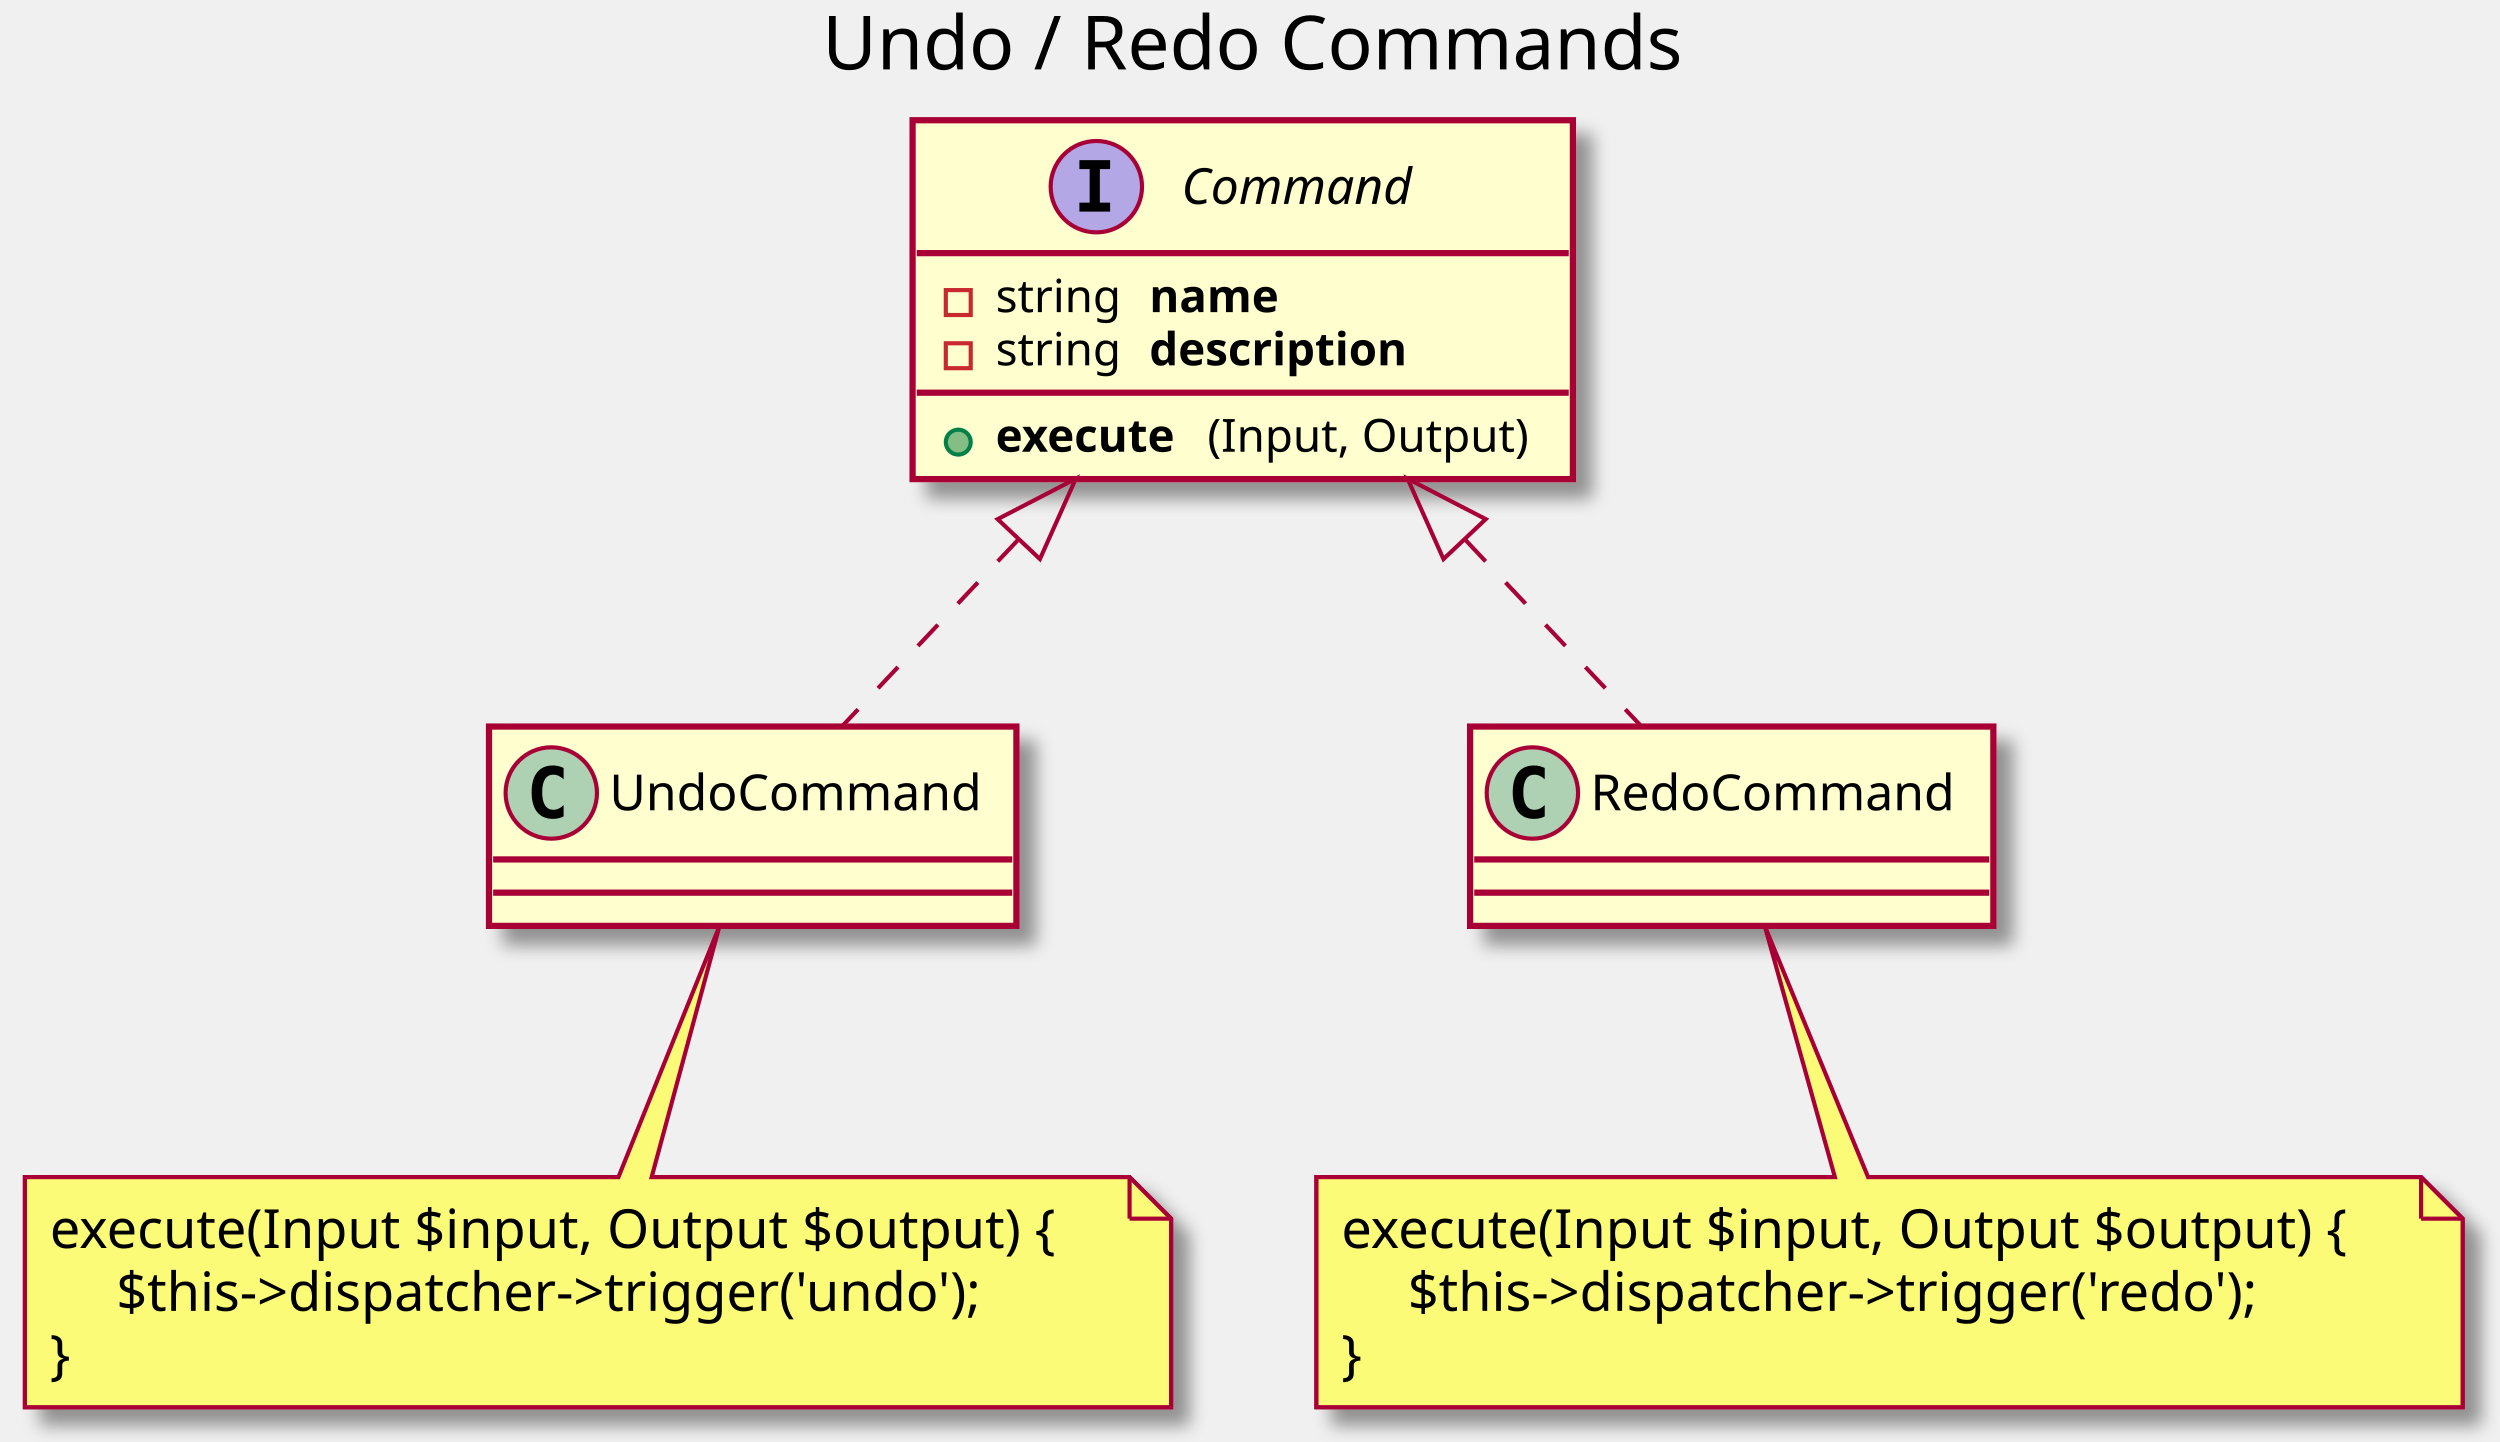
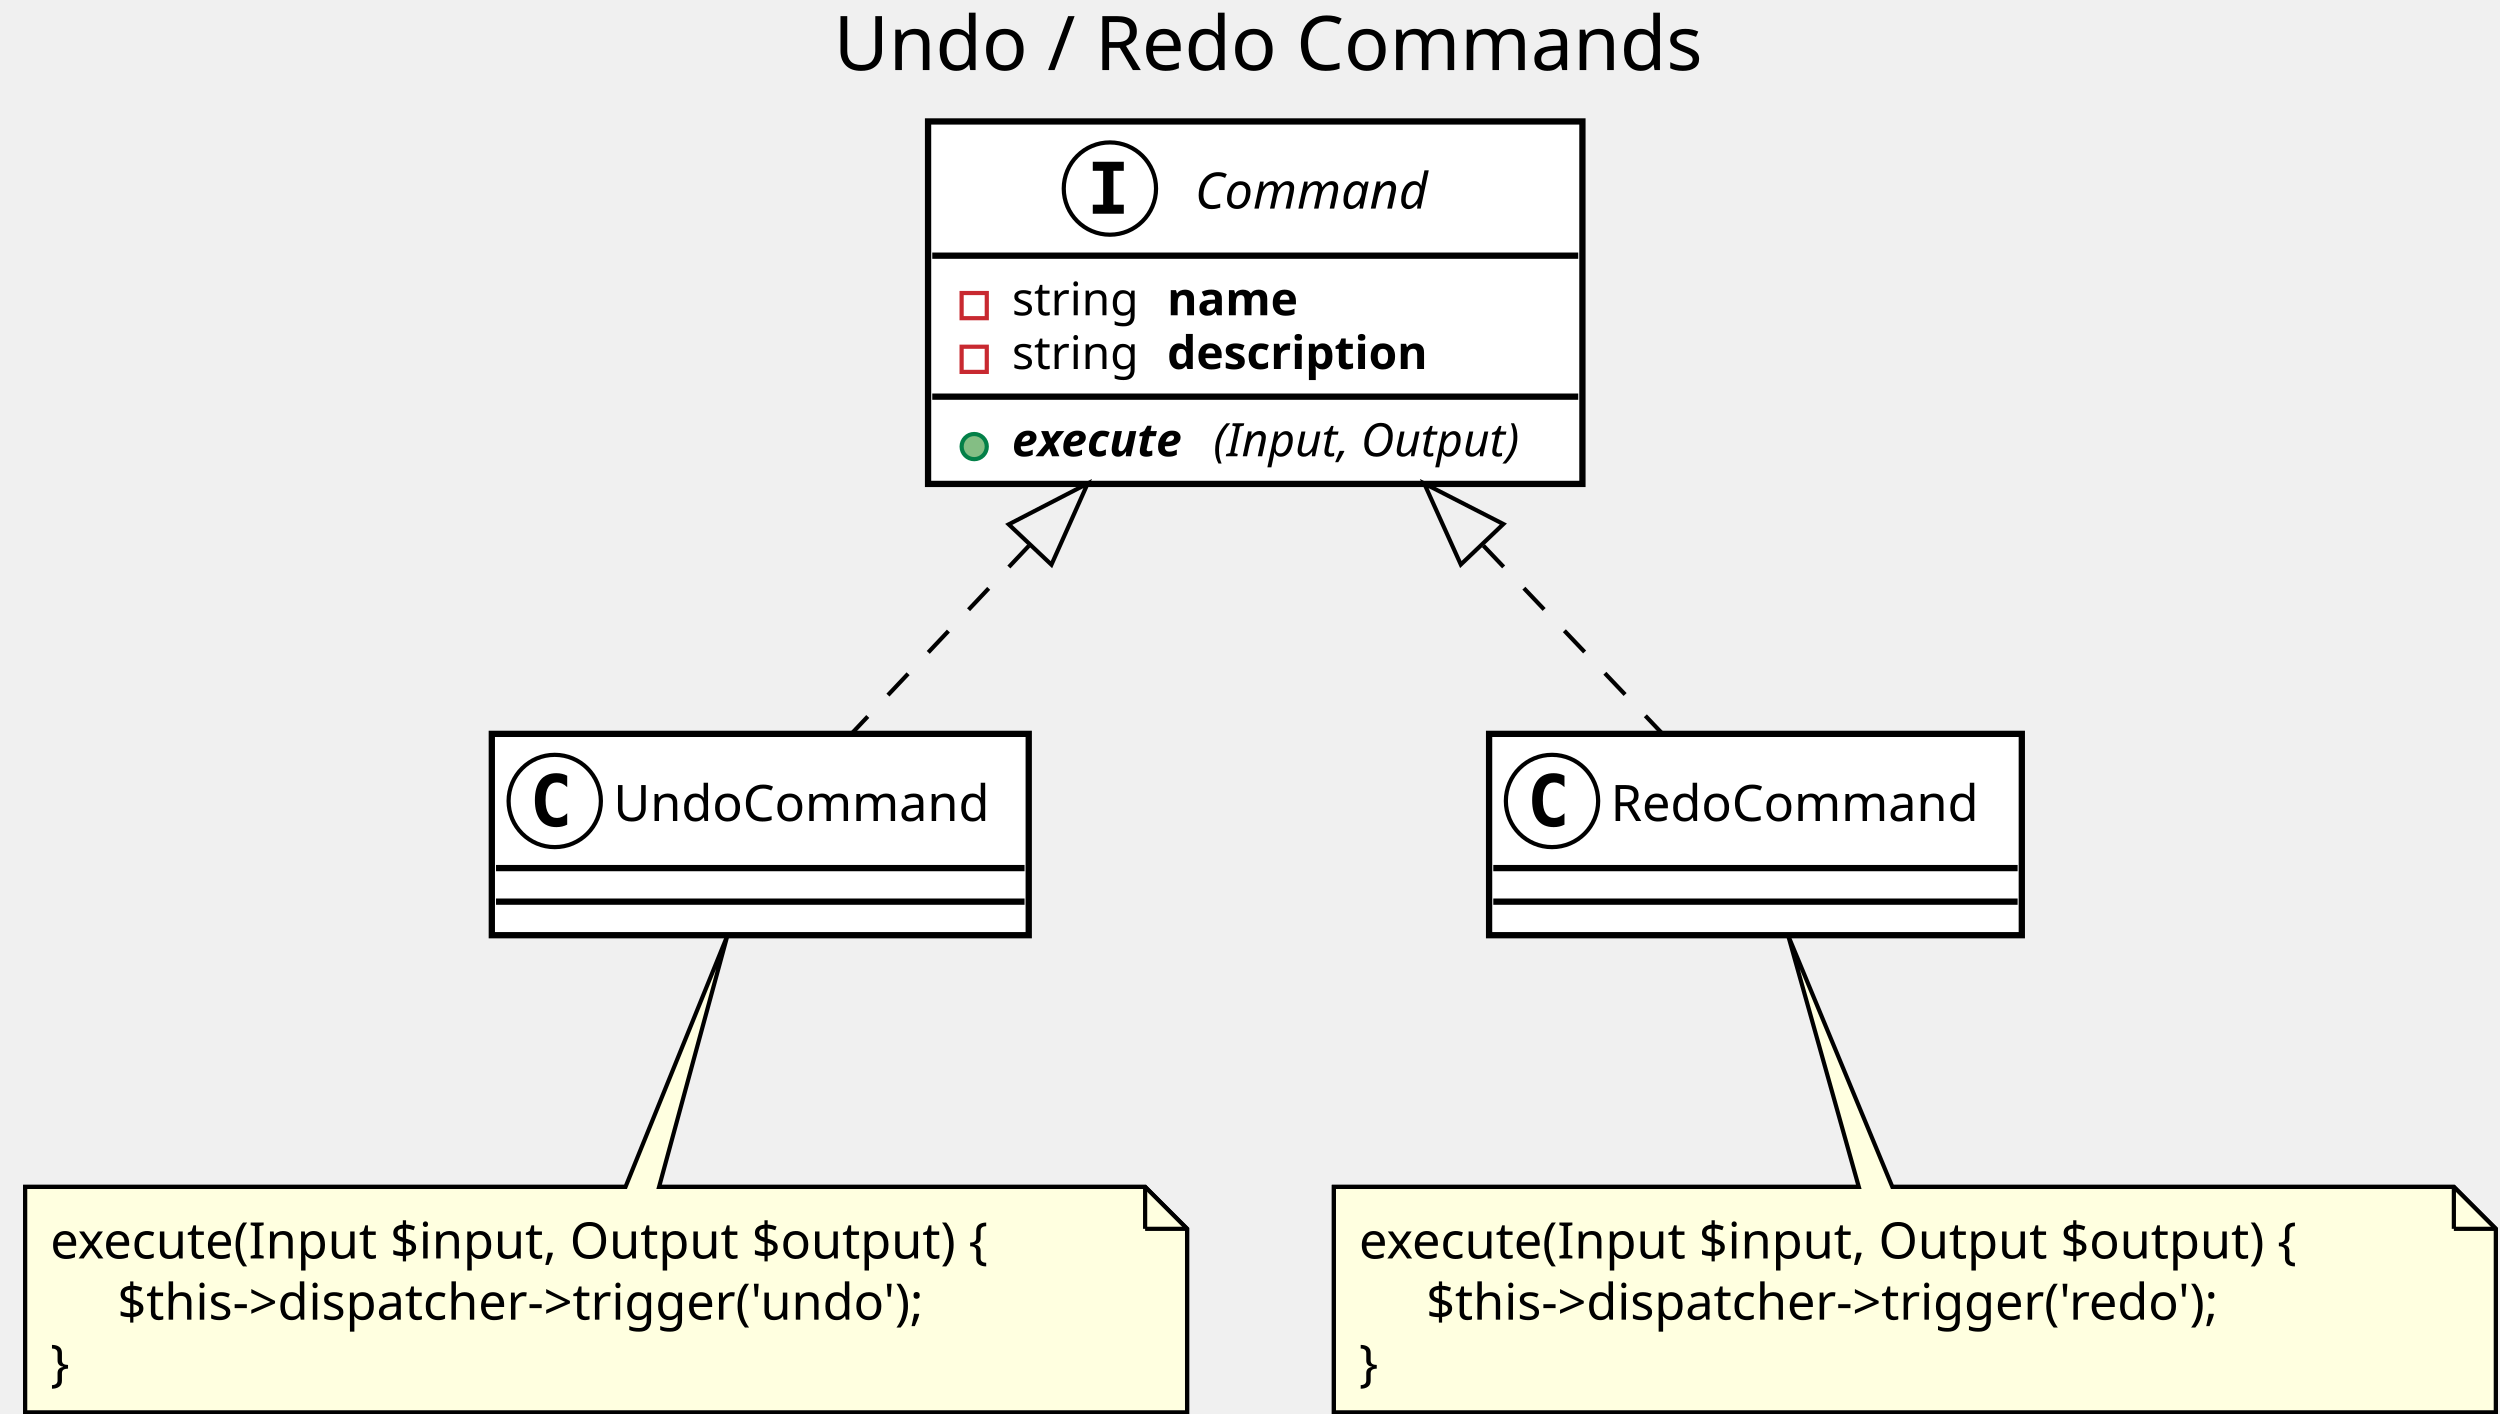
- <svg xmlns="http://www.w3.org/2000/svg" height="347px" style="width:602px;height:347px;" version="1.1" viewBox="0 0 602 347" width="602px">
-   <defs>
-     <filter height="300%" id="f1" width="300%" x="-1" y="-1">
-       <feGaussianBlur result="blurOut" stdDeviation="2.0" />
-       <feColorMatrix in="blurOut" result="blurOut2" type="matrix" values="0 0 0 0 0 0 0 0 0 0 0 0 0 0 0 0 0 0 .4 0" />
-       <feOffset dx="4.0" dy="4.0" in="blurOut2" result="blurOut3" />
-       <feBlend in="SourceGraphic" in2="blurOut3" mode="normal" />
-     </filter>
-   </defs>
+ <svg xmlns="http://www.w3.org/2000/svg" height="337px" style="width:596px;height:337px;" version="1.1" viewBox="0 0 596 337" width="596px">
+   <defs />
  <g>
-     <text fill="#000000" font-family="sans-serif" font-size="18" lengthAdjust="spacingAndGlyphs" textLength="215" x="198" y="16.708">Undo / Redo Commands</text>
-     <rect fill="#FEFECE" filter="url(#f1)" height="86.414" style="stroke: #A80036; stroke-width: 1.5;" width="159" x="219.75" y="28.953" />
-     <ellipse cx="264" cy="44.953" fill="#B4A7E5" rx="11" ry="11" style="stroke: #A80036; stroke-width: 1.0;" />
-     <path d="M259.922,40.719 L259.922,38.562 L267.312,38.562 L267.312,40.719 L264.844,40.719 L264.844,48.797 L267.312,48.797 L267.312,50.953 L259.922,50.953 L259.922,48.797 L262.391,48.797 L262.391,40.719 L259.922,40.719 Z " />
-     <text fill="#000000" font-family="sans-serif" font-size="12" font-style="italic" lengthAdjust="spacingAndGlyphs" textLength="62" x="284.5" y="49.107">Command</text>
-     <line style="stroke: #A80036; stroke-width: 1.5;" x1="220.75" x2="377.75" y1="60.953" y2="60.953" />
-     <rect fill="none" height="6" style="stroke: #C82930; stroke-width: 1.0;" width="6" x="227.75" y="69.856" />
-     <text fill="#000000" font-family="sans-serif" font-size="11" lengthAdjust="spacingAndGlyphs" textLength="33" x="239.75" y="75.164">string</text>
-     <text fill="#000000" font-family="sans-serif" font-size="11" font-weight="bold" lengthAdjust="spacingAndGlyphs" textLength="35" x="276.75" y="75.164">name</text>
-     <rect fill="none" height="6" style="stroke: #C82930; stroke-width: 1.0;" width="6" x="227.75" y="82.66" />
-     <text fill="#000000" font-family="sans-serif" font-size="11" lengthAdjust="spacingAndGlyphs" textLength="33" x="239.75" y="87.968">string</text>
-     <text fill="#000000" font-family="sans-serif" font-size="11" font-weight="bold" lengthAdjust="spacingAndGlyphs" textLength="72" x="276.75" y="87.968">description</text>
-     <line style="stroke: #A80036; stroke-width: 1.5;" x1="220.75" x2="377.75" y1="94.562" y2="94.562" />
-     <ellipse cx="230.75" cy="106.465" fill="#84BE84" rx="3" ry="3" style="stroke: #038048; stroke-width: 1.0;" />
-     <text fill="#000000" font-family="sans-serif" font-size="11" font-weight="bold" lengthAdjust="spacingAndGlyphs" textLength="51" x="239.75" y="108.773">execute</text>
-     <text fill="#000000" font-family="sans-serif" font-size="11" lengthAdjust="spacingAndGlyphs" textLength="82" x="290.75" y="108.773">(Input, Output)</text>
-     <rect fill="#FEFECE" filter="url(#f1)" height="48" style="stroke: #A80036; stroke-width: 1.5;" width="127" x="117.75" y="174.953" />
-     <ellipse cx="132.75" cy="190.953" fill="#ADD1B2" rx="11" ry="11" style="stroke: #A80036; stroke-width: 1.0;" />
-     <path d="M135.719,196.594 Q135.141,196.891 134.5,197.039 Q133.859,197.188 133.156,197.188 Q130.656,197.188 129.336,195.539 Q128.016,193.891 128.016,190.766 Q128.016,187.641 129.336,185.984 Q130.656,184.328 133.156,184.328 Q133.859,184.328 134.508,184.484 Q135.156,184.641 135.719,184.938 L135.719,187.656 Q135.094,187.078 134.5,186.805 Q133.906,186.531 133.281,186.531 Q131.938,186.531 131.25,187.602 Q130.562,188.672 130.562,190.766 Q130.562,192.859 131.25,193.93 Q131.938,195 133.281,195 Q133.906,195 134.5,194.727 Q135.094,194.453 135.719,193.875 L135.719,196.594 Z " />
-     <text fill="#000000" font-family="sans-serif" font-size="12" lengthAdjust="spacingAndGlyphs" textLength="95" x="146.75" y="195.107">UndoCommand</text>
-     <line style="stroke: #A80036; stroke-width: 1.5;" x1="118.75" x2="243.75" y1="206.953" y2="206.953" />
-     <line style="stroke: #A80036; stroke-width: 1.5;" x1="118.75" x2="243.75" y1="214.953" y2="214.953" />
-     <polygon fill="#FBFB77" filter="url(#f1)" points="6,283.453,6,338.852,282,338.852,282,293.453,272,283.453,6,283.453" style="stroke: #A80036; stroke-width: 1.0;" />
-     <polygon fill="#FBFB77" points="6,283.453,6,338.852,282,338.852,282,293.453,272,283.453,156.917,283.453,173.244,223.013,148.917,283.453,6,283.453" style="stroke: #A80036; stroke-width: 1.0;" />
-     <line style="stroke: #A80036; stroke-width: 1.0;" x1="272" x2="272" y1="283.453" y2="293.453" />
-     <line style="stroke: #A80036; stroke-width: 1.0;" x1="282" x2="272" y1="293.453" y2="293.453" />
-     <text fill="#000000" font-family="sans-serif" font-size="13" lengthAdjust="spacingAndGlyphs" textLength="255" x="12" y="300.52">execute(Input $input, Output $output) {</text>
-     <text fill="#000000" font-family="sans-serif" font-size="13" lengthAdjust="spacingAndGlyphs" textLength="224" x="28" y="315.653">$this-&gt;dispatcher-&gt;trigger('undo');</text>
-     <text fill="#000000" font-family="sans-serif" font-size="13" lengthAdjust="spacingAndGlyphs" textLength="8" x="12" y="330.786">}</text>
-     <rect fill="#FEFECE" filter="url(#f1)" height="48" style="stroke: #A80036; stroke-width: 1.5;" width="126" x="354" y="174.953" />
-     <ellipse cx="369" cy="190.953" fill="#ADD1B2" rx="11" ry="11" style="stroke: #A80036; stroke-width: 1.0;" />
-     <path d="M371.969,196.594 Q371.391,196.891 370.75,197.039 Q370.109,197.188 369.406,197.188 Q366.906,197.188 365.586,195.539 Q364.266,193.891 364.266,190.766 Q364.266,187.641 365.586,185.984 Q366.906,184.328 369.406,184.328 Q370.109,184.328 370.758,184.484 Q371.406,184.641 371.969,184.938 L371.969,187.656 Q371.344,187.078 370.75,186.805 Q370.156,186.531 369.531,186.531 Q368.188,186.531 367.5,187.602 Q366.812,188.672 366.812,190.766 Q366.812,192.859 367.5,193.93 Q368.188,195 369.531,195 Q370.156,195 370.75,194.727 Q371.344,194.453 371.969,193.875 L371.969,196.594 Z " />
-     <text fill="#000000" font-family="sans-serif" font-size="12" lengthAdjust="spacingAndGlyphs" textLength="94" x="383" y="195.107">RedoCommand</text>
-     <line style="stroke: #A80036; stroke-width: 1.5;" x1="355" x2="479" y1="206.953" y2="206.953" />
-     <line style="stroke: #A80036; stroke-width: 1.5;" x1="355" x2="479" y1="214.953" y2="214.953" />
-     <polygon fill="#FBFB77" filter="url(#f1)" points="317,283.453,317,338.852,593,338.852,593,293.453,583,283.453,317,283.453" style="stroke: #A80036; stroke-width: 1.0;" />
-     <polygon fill="#FBFB77" points="317,283.453,317,338.852,593,338.852,593,293.453,583,283.453,449.842,283.453,424.966,223.013,441.842,283.453,317,283.453" style="stroke: #A80036; stroke-width: 1.0;" />
-     <line style="stroke: #A80036; stroke-width: 1.0;" x1="583" x2="583" y1="283.453" y2="293.453" />
-     <line style="stroke: #A80036; stroke-width: 1.0;" x1="593" x2="583" y1="293.453" y2="293.453" />
-     <text fill="#000000" font-family="sans-serif" font-size="13" lengthAdjust="spacingAndGlyphs" textLength="255" x="323" y="300.52">execute(Input $input, Output $output) {</text>
-     <text fill="#000000" font-family="sans-serif" font-size="13" lengthAdjust="spacingAndGlyphs" textLength="221" x="339" y="315.653">$this-&gt;dispatcher-&gt;trigger('redo');</text>
-     <text fill="#000000" font-family="sans-serif" font-size="13" lengthAdjust="spacingAndGlyphs" textLength="8" x="323" y="330.786">}</text>
-     <path d="M245.068,130.084 C230.217,145.816 214.935,162.005 203.022,174.625 " fill="none" style="stroke: #A80036; stroke-width: 1.0; stroke-dasharray: 7.0,7.0;" />
-     <polygon fill="none" points="240.231,125.011,259.051,115.272,250.412,134.621,240.231,125.011" style="stroke: #A80036; stroke-width: 1.0;" />
-     <path d="M352.932,130.084 C367.783,145.816 383.065,162.005 394.978,174.625 " fill="none" style="stroke: #A80036; stroke-width: 1.0; stroke-dasharray: 7.0,7.0;" />
-     <polygon fill="none" points="347.588,134.621,338.949,115.272,357.769,125.011,347.588,134.621" style="stroke: #A80036; stroke-width: 1.0;" />
+     <text fill="#000000" font-family="sans-serif" font-size="18" lengthAdjust="spacingAndGlyphs" textLength="215" x="198.75" y="16.708">Undo / Redo Commands</text>
+     <rect fill="#FFFFFF" height="86.414" style="stroke: #000000; stroke-width: 1.5;" width="156" x="221.25" y="28.953" />
+     <ellipse cx="264.6" cy="44.953" fill="#FFFFFF" rx="11" ry="11" style="stroke: #000000; stroke-width: 1.0;" />
+     <path d="M260.522,40.719 L260.522,38.562 L267.913,38.562 L267.913,40.719 L265.444,40.719 L265.444,48.797 L267.913,48.797 L267.913,50.953 L260.522,50.953 L260.522,48.797 L262.991,48.797 L262.991,40.719 L260.522,40.719 Z " />
+     <text fill="#000000" font-family="Verdana" font-size="12" font-style="italic" lengthAdjust="spacingAndGlyphs" textLength="61" x="284.9" y="49.726">Command</text>
+     <line style="stroke: #000000; stroke-width: 1.5;" x1="222.25" x2="376.25" y1="60.953" y2="60.953" />
+     <rect fill="none" height="6" style="stroke: #C82930; stroke-width: 1.0;" width="6" x="229.25" y="69.856" />
+     <text fill="#000000" font-family="sans-serif" font-size="11" lengthAdjust="spacingAndGlyphs" textLength="33" x="241.25" y="75.164">string</text>
+     <text fill="#000000" font-family="sans-serif" font-size="11" font-weight="bold" lengthAdjust="spacingAndGlyphs" textLength="35" x="278.25" y="75.164">name</text>
+     <rect fill="none" height="6" style="stroke: #C82930; stroke-width: 1.0;" width="6" x="229.25" y="82.66" />
+     <text fill="#000000" font-family="sans-serif" font-size="11" lengthAdjust="spacingAndGlyphs" textLength="33" x="241.25" y="87.968">string</text>
+     <text fill="#000000" font-family="sans-serif" font-size="11" font-weight="bold" lengthAdjust="spacingAndGlyphs" textLength="72" x="278.25" y="87.968">description</text>
+     <line style="stroke: #000000; stroke-width: 1.5;" x1="222.25" x2="376.25" y1="94.562" y2="94.562" />
+     <ellipse cx="232.25" cy="106.465" fill="#84BE84" rx="3" ry="3" style="stroke: #038048; stroke-width: 1.0;" />
+     <text fill="#000000" font-family="sans-serif" font-size="11" font-style="italic" font-weight="bold" lengthAdjust="spacingAndGlyphs" textLength="48" x="241.25" y="108.773">execute</text>
+     <text fill="#000000" font-family="sans-serif" font-size="11" font-style="italic" lengthAdjust="spacingAndGlyphs" textLength="82" x="289.25" y="108.773">(Input, Output)</text>
+     <rect fill="#FFFFFF" height="48" style="stroke: #000000; stroke-width: 1.5;" width="128" x="117.25" y="174.953" />
+     <ellipse cx="132.25" cy="190.953" fill="#FFFFFF" rx="11" ry="11" style="stroke: #000000; stroke-width: 1.0;" />
+     <path d="M135.219,196.594 Q134.641,196.891 134,197.039 Q133.359,197.188 132.656,197.188 Q130.156,197.188 128.836,195.539 Q127.516,193.891 127.516,190.766 Q127.516,187.641 128.836,185.984 Q130.156,184.328 132.656,184.328 Q133.359,184.328 134.008,184.484 Q134.656,184.641 135.219,184.938 L135.219,187.656 Q134.594,187.078 134,186.805 Q133.406,186.531 132.781,186.531 Q131.438,186.531 130.75,187.602 Q130.062,188.672 130.062,190.766 Q130.062,192.859 130.75,193.93 Q131.438,195 132.781,195 Q133.406,195 134,194.727 Q134.594,194.453 135.219,193.875 L135.219,196.594 Z " />
+     <text fill="#000000" font-family="Verdana" font-size="12" lengthAdjust="spacingAndGlyphs" textLength="96" x="146.25" y="195.726">UndoCommand</text>
+     <line style="stroke: #000000; stroke-width: 1.5;" x1="118.25" x2="244.25" y1="206.953" y2="206.953" />
+     <line style="stroke: #000000; stroke-width: 1.5;" x1="118.25" x2="244.25" y1="214.953" y2="214.953" />
+     <polygon fill="#FFFFE0" points="6,282.953,6,336.705,283,336.705,283,292.953,273,282.953,6,282.953" style="stroke: #000000; stroke-width: 1.0;" />
+     <polygon fill="#FFFFE0" points="6,282.953,6,336.705,283,336.705,283,292.953,273,282.953,157.124,282.953,173.403,223.069,149.124,282.953,6,282.953" style="stroke: #000000; stroke-width: 1.0;" />
+     <line style="stroke: #000000; stroke-width: 1.0;" x1="273" x2="273" y1="282.953" y2="292.953" />
+     <line style="stroke: #000000; stroke-width: 1.0;" x1="283" x2="273" y1="292.953" y2="292.953" />
+     <text fill="#000000" font-family="Verdana" font-size="12" lengthAdjust="spacingAndGlyphs" textLength="256" x="12" y="300.018">execute(Input $input, Output $output) {</text>
+     <text fill="#000000" font-family="Verdana" font-size="12" lengthAdjust="spacingAndGlyphs" textLength="220" x="28" y="314.602">$this-&gt;dispatcher-&gt;trigger('undo');</text>
+     <text fill="#000000" font-family="Verdana" font-size="12" lengthAdjust="spacingAndGlyphs" textLength="8" x="12" y="329.185">}</text>
+     <rect fill="#FFFFFF" height="48" style="stroke: #000000; stroke-width: 1.5;" width="127" x="355" y="174.953" />
+     <ellipse cx="370" cy="190.953" fill="#FFFFFF" rx="11" ry="11" style="stroke: #000000; stroke-width: 1.0;" />
+     <path d="M372.969,196.594 Q372.391,196.891 371.75,197.039 Q371.109,197.188 370.406,197.188 Q367.906,197.188 366.586,195.539 Q365.266,193.891 365.266,190.766 Q365.266,187.641 366.586,185.984 Q367.906,184.328 370.406,184.328 Q371.109,184.328 371.758,184.484 Q372.406,184.641 372.969,184.938 L372.969,187.656 Q372.344,187.078 371.75,186.805 Q371.156,186.531 370.531,186.531 Q369.188,186.531 368.5,187.602 Q367.812,188.672 367.812,190.766 Q367.812,192.859 368.5,193.93 Q369.188,195 370.531,195 Q371.156,195 371.75,194.727 Q372.344,194.453 372.969,193.875 L372.969,196.594 Z " />
+     <text fill="#000000" font-family="Verdana" font-size="12" lengthAdjust="spacingAndGlyphs" textLength="95" x="384" y="195.726">RedoCommand</text>
+     <line style="stroke: #000000; stroke-width: 1.5;" x1="356" x2="481" y1="206.953" y2="206.953" />
+     <line style="stroke: #000000; stroke-width: 1.5;" x1="356" x2="481" y1="214.953" y2="214.953" />
+     <polygon fill="#FFFFE0" points="318,282.953,318,336.705,595,336.705,595,292.953,585,282.953,318,282.953" style="stroke: #000000; stroke-width: 1.0;" />
+     <polygon fill="#FFFFE0" points="318,282.953,318,336.705,595,336.705,595,292.953,585,282.953,451.136,282.953,426.309,223.069,443.136,282.953,318,282.953" style="stroke: #000000; stroke-width: 1.0;" />
+     <line style="stroke: #000000; stroke-width: 1.0;" x1="585" x2="585" y1="282.953" y2="292.953" />
+     <line style="stroke: #000000; stroke-width: 1.0;" x1="595" x2="585" y1="292.953" y2="292.953" />
+     <text fill="#000000" font-family="Verdana" font-size="12" lengthAdjust="spacingAndGlyphs" textLength="256" x="324" y="300.018">execute(Input $input, Output $output) {</text>
+     <text fill="#000000" font-family="Verdana" font-size="12" lengthAdjust="spacingAndGlyphs" textLength="217" x="340" y="314.602">$this-&gt;dispatcher-&gt;trigger('redo');</text>
+     <text fill="#000000" font-family="Verdana" font-size="12" lengthAdjust="spacingAndGlyphs" textLength="8" x="324" y="329.185">}</text>
+     <path d="M245.318,130.084 C230.467,145.816 215.185,162.005 203.272,174.625 " fill="none" style="stroke: #000000; stroke-width: 1.0; stroke-dasharray: 7.0,7.0;" />
+     <polygon fill="none" points="240.481,125.011,259.301,115.272,250.662,134.621,240.481,125.011" style="stroke: #000000; stroke-width: 1.0;" />
+     <path d="M353.639,130.084 C368.616,145.816 384.028,162.005 396.041,174.625 " fill="none" style="stroke: #000000; stroke-width: 1.0; stroke-dasharray: 7.0,7.0;" />
+     <polygon fill="none" points="348.258,134.584,339.538,115.272,358.398,124.931,348.258,134.584" style="stroke: #000000; stroke-width: 1.0;" />
  </g>
</svg>
